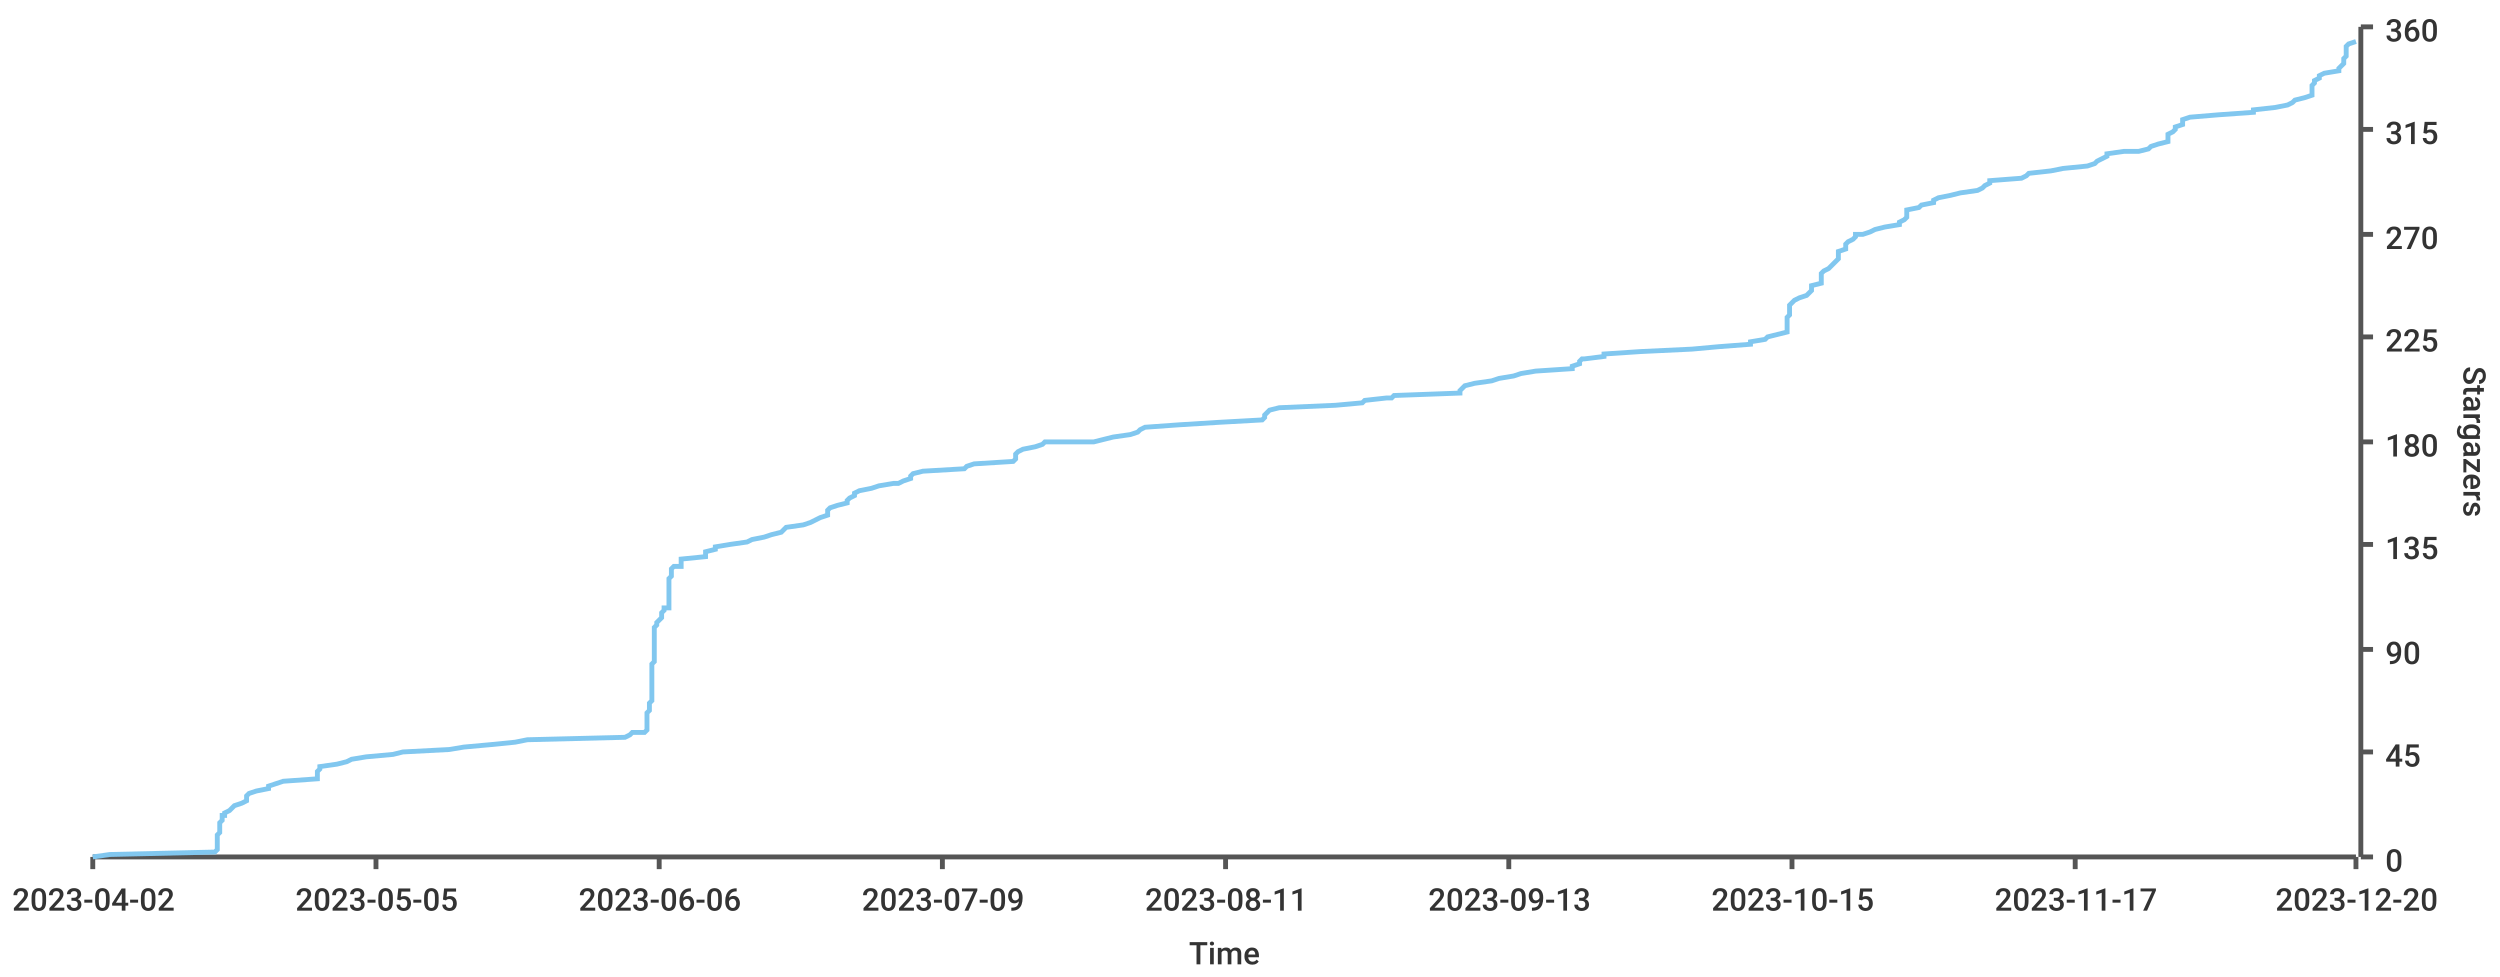
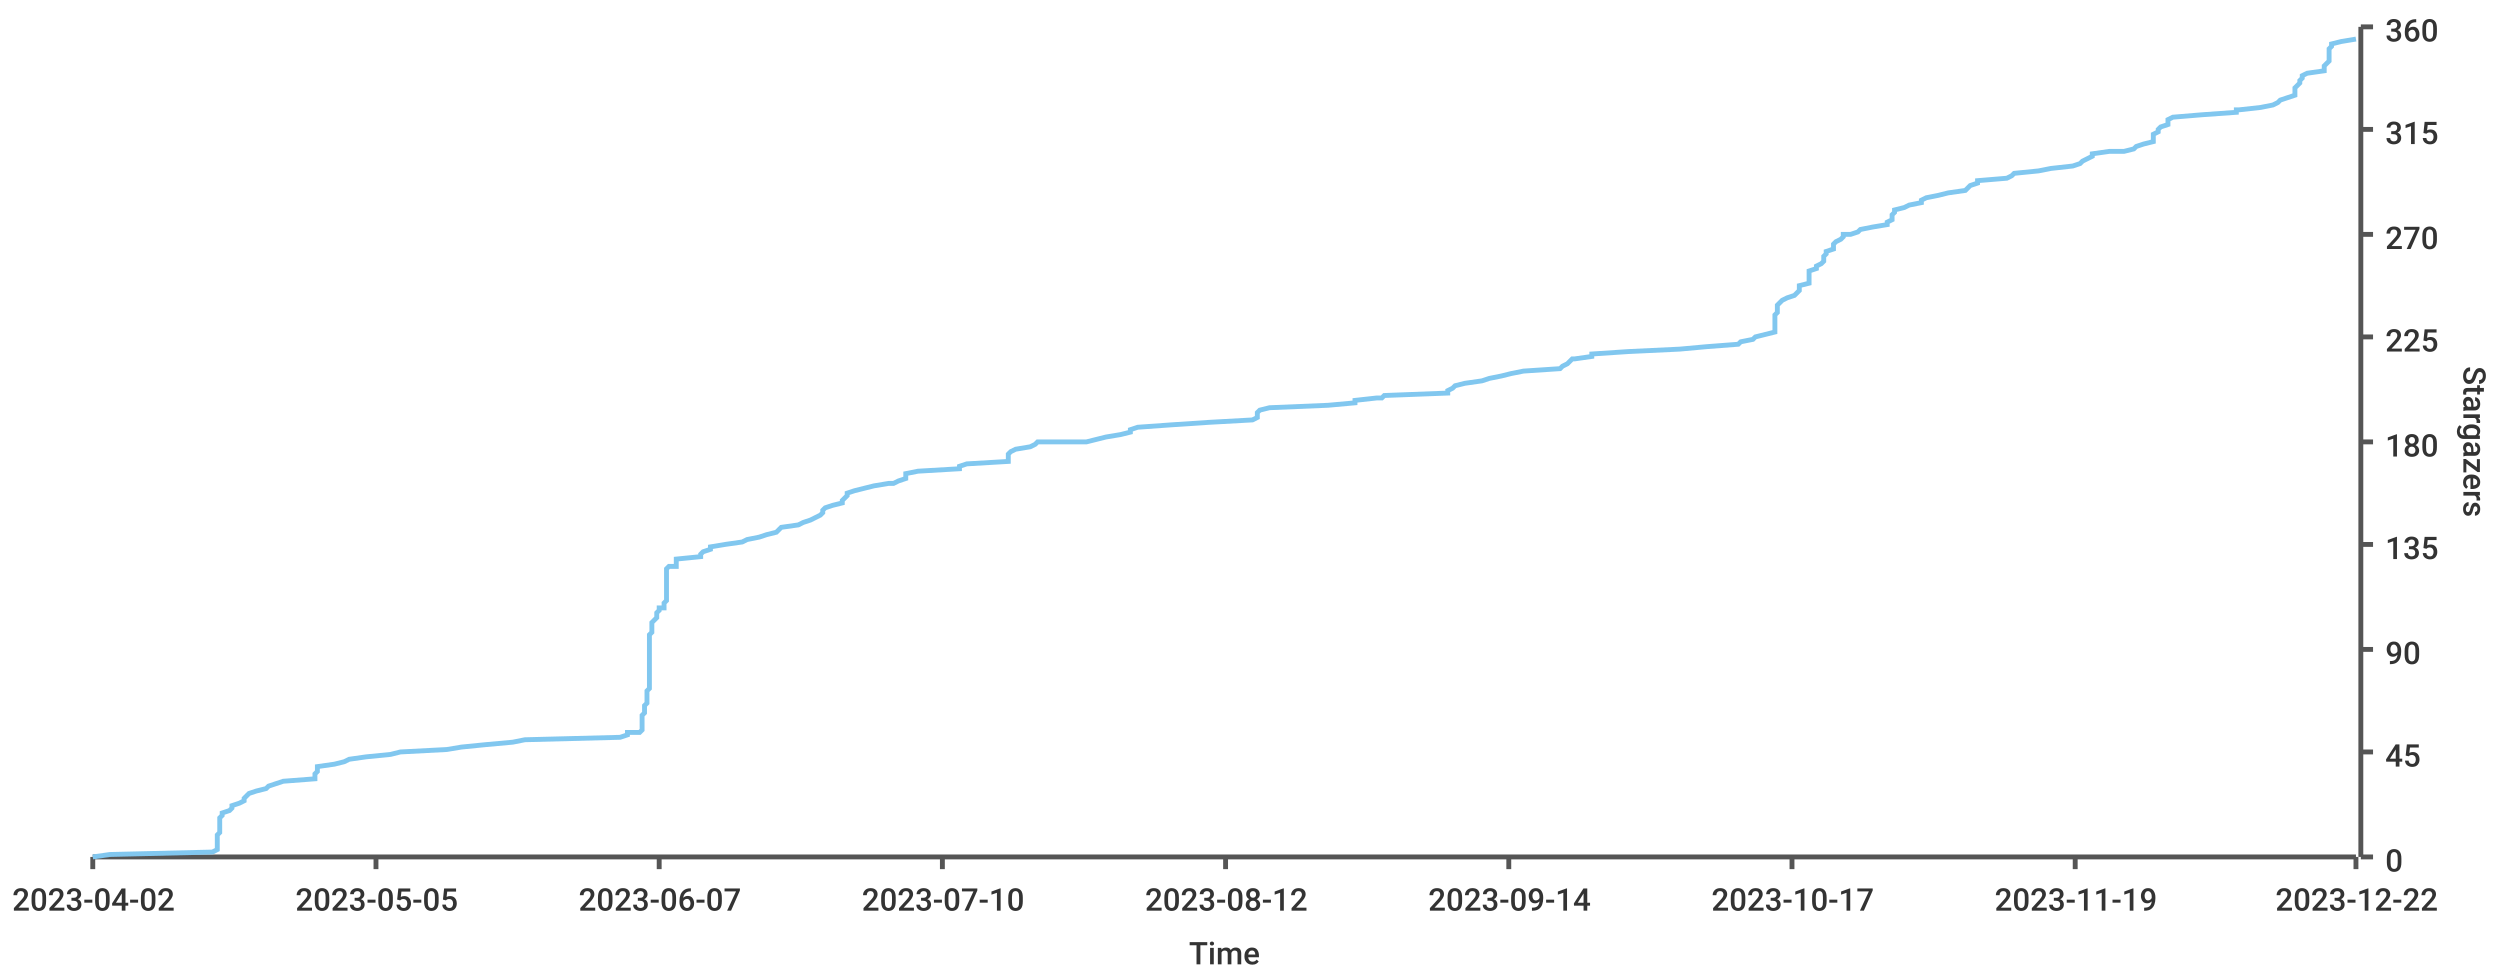
<svg xmlns="http://www.w3.org/2000/svg" width="1024" height="400">\n<path d="M 0 0 L 1024 0 L 1024 400 L 0 400 L 0 0" style="stroke-width:0;stroke:rgba(255,255,255,1.0);fill:rgba(255,255,255,1.0)" />
  <path d="M 38 11 L 965 11 L 965 351 L 38 351 L 38 11" style="stroke-width:0;stroke:rgba(255,255,255,1.0);fill:rgba(255,255,255,1.0)" />
  <path d="M 38 351 L 965 351" style="stroke-width:2;stroke:rgba(85,85,85,1.0);fill:none" />
  <path d="M 38 351 L 38 356" style="stroke-width:2;stroke:rgba(85,85,85,1.0);fill:none" />
  <text x="5" y="373" style="stroke-width:0;stroke:none;fill:rgba(51,51,51,1.0);font-size:12.8px;font-family:'Roboto Medium',sans-serif">2023-04-02</text>
  <path d="M 154 351 L 154 356" style="stroke-width:2;stroke:rgba(85,85,85,1.0);fill:none" />
  <text x="121" y="373" style="stroke-width:0;stroke:none;fill:rgba(51,51,51,1.0);font-size:12.8px;font-family:'Roboto Medium',sans-serif">2023-05-05</text>
  <path d="M 270 351 L 270 356" style="stroke-width:2;stroke:rgba(85,85,85,1.0);fill:none" />
-   <text x="237" y="373" style="stroke-width:0;stroke:none;fill:rgba(51,51,51,1.0);font-size:12.8px;font-family:'Roboto Medium',sans-serif">2023-06-06</text>
+   <text x="237" y="373" style="stroke-width:0;stroke:none;fill:rgba(51,51,51,1.0);font-size:12.8px;font-family:'Roboto Medium',sans-serif">2023-06-07</text>
  <path d="M 386 351 L 386 356" style="stroke-width:2;stroke:rgba(85,85,85,1.0);fill:none" />
-   <text x="353" y="373" style="stroke-width:0;stroke:none;fill:rgba(51,51,51,1.0);font-size:12.8px;font-family:'Roboto Medium',sans-serif">2023-07-09</text>
+   <text x="353" y="373" style="stroke-width:0;stroke:none;fill:rgba(51,51,51,1.0);font-size:12.8px;font-family:'Roboto Medium',sans-serif">2023-07-10</text>
  <path d="M 502 351 L 502 356" style="stroke-width:2;stroke:rgba(85,85,85,1.0);fill:none" />
-   <text x="469" y="373" style="stroke-width:0;stroke:none;fill:rgba(51,51,51,1.0);font-size:12.8px;font-family:'Roboto Medium',sans-serif">2023-08-11</text>
+   <text x="469" y="373" style="stroke-width:0;stroke:none;fill:rgba(51,51,51,1.0);font-size:12.8px;font-family:'Roboto Medium',sans-serif">2023-08-12</text>
  <path d="M 618 351 L 618 356" style="stroke-width:2;stroke:rgba(85,85,85,1.0);fill:none" />
-   <text x="585" y="373" style="stroke-width:0;stroke:none;fill:rgba(51,51,51,1.0);font-size:12.8px;font-family:'Roboto Medium',sans-serif">2023-09-13</text>
+   <text x="585" y="373" style="stroke-width:0;stroke:none;fill:rgba(51,51,51,1.0);font-size:12.8px;font-family:'Roboto Medium',sans-serif">2023-09-14</text>
  <path d="M 734 351 L 734 356" style="stroke-width:2;stroke:rgba(85,85,85,1.0);fill:none" />
-   <text x="701" y="373" style="stroke-width:0;stroke:none;fill:rgba(51,51,51,1.0);font-size:12.8px;font-family:'Roboto Medium',sans-serif">2023-10-15</text>
+   <text x="701" y="373" style="stroke-width:0;stroke:none;fill:rgba(51,51,51,1.0);font-size:12.8px;font-family:'Roboto Medium',sans-serif">2023-10-17</text>
  <path d="M 850 351 L 850 356" style="stroke-width:2;stroke:rgba(85,85,85,1.0);fill:none" />
-   <text x="817" y="373" style="stroke-width:0;stroke:none;fill:rgba(51,51,51,1.0);font-size:12.8px;font-family:'Roboto Medium',sans-serif">2023-11-17</text>
+   <text x="817" y="373" style="stroke-width:0;stroke:none;fill:rgba(51,51,51,1.0);font-size:12.8px;font-family:'Roboto Medium',sans-serif">2023-11-19</text>
  <path d="M 965 351 L 965 356" style="stroke-width:2;stroke:rgba(85,85,85,1.0);fill:none" />
-   <text x="932" y="373" style="stroke-width:0;stroke:none;fill:rgba(51,51,51,1.0);font-size:12.8px;font-family:'Roboto Medium',sans-serif">2023-12-20</text>
+   <text x="932" y="373" style="stroke-width:0;stroke:none;fill:rgba(51,51,51,1.0);font-size:12.8px;font-family:'Roboto Medium',sans-serif">2023-12-22</text>
  <text x="487" y="395" style="stroke-width:0;stroke:none;fill:rgba(51,51,51,1.0);font-size:12.8px;font-family:'Roboto Medium',sans-serif">Time</text>
  <path d="M 967 351 L 967 11" style="stroke-width:2;stroke:rgba(85,85,85,1.0);fill:none" />
  <path d="M 967 351 L 972 351" style="stroke-width:2;stroke:rgba(85,85,85,1.0);fill:none" />
  <text x="977" y="357" style="stroke-width:0;stroke:none;fill:rgba(51,51,51,1.0);font-size:12.8px;font-family:'Roboto Medium',sans-serif">0</text>
  <path d="M 967 308 L 972 308" style="stroke-width:2;stroke:rgba(85,85,85,1.0);fill:none" />
  <text x="977" y="314" style="stroke-width:0;stroke:none;fill:rgba(51,51,51,1.0);font-size:12.8px;font-family:'Roboto Medium',sans-serif">45</text>
  <path d="M 967 266 L 972 266" style="stroke-width:2;stroke:rgba(85,85,85,1.0);fill:none" />
  <text x="977" y="272" style="stroke-width:0;stroke:none;fill:rgba(51,51,51,1.0);font-size:12.8px;font-family:'Roboto Medium',sans-serif">90</text>
  <path d="M 967 223 L 972 223" style="stroke-width:2;stroke:rgba(85,85,85,1.0);fill:none" />
  <text x="977" y="229" style="stroke-width:0;stroke:none;fill:rgba(51,51,51,1.0);font-size:12.8px;font-family:'Roboto Medium',sans-serif">135</text>
  <path d="M 967 181 L 972 181" style="stroke-width:2;stroke:rgba(85,85,85,1.0);fill:none" />
  <text x="977" y="187" style="stroke-width:0;stroke:none;fill:rgba(51,51,51,1.0);font-size:12.8px;font-family:'Roboto Medium',sans-serif">180</text>
  <path d="M 967 138 L 972 138" style="stroke-width:2;stroke:rgba(85,85,85,1.0);fill:none" />
  <text x="977" y="144" style="stroke-width:0;stroke:none;fill:rgba(51,51,51,1.0);font-size:12.8px;font-family:'Roboto Medium',sans-serif">225</text>
  <path d="M 967 96 L 972 96" style="stroke-width:2;stroke:rgba(85,85,85,1.0);fill:none" />
  <text x="977" y="102" style="stroke-width:0;stroke:none;fill:rgba(51,51,51,1.0);font-size:12.8px;font-family:'Roboto Medium',sans-serif">270</text>
  <path d="M 967 53 L 972 53" style="stroke-width:2;stroke:rgba(85,85,85,1.0);fill:none" />
  <text x="977" y="59" style="stroke-width:0;stroke:none;fill:rgba(51,51,51,1.0);font-size:12.8px;font-family:'Roboto Medium',sans-serif">315</text>
  <path d="M 967 11 L 972 11" style="stroke-width:2;stroke:rgba(85,85,85,1.0);fill:none" />
  <text x="977" y="17" style="stroke-width:0;stroke:none;fill:rgba(51,51,51,1.0);font-size:12.8px;font-family:'Roboto Medium',sans-serif">360</text>
  <text x="1009" y="150" style="stroke-width:0;stroke:none;fill:rgba(51,51,51,1.0);font-size:12.8px;font-family:'Roboto Medium',sans-serif" transform="rotate(90.00,1009,150)">Stargazers</text>
-   <path d="M 38 351 L 45 350 L 88 349 L 89 348 L 89 347 L 89 346 L 89 345 L 89 344 L 89 343 L 89 342 L 90 341 L 90 340 L 90 339 L 90 338 L 90 337 L 91 336 L 91 335 L 91 334 L 92 334 L 92 333 L 94 332 L 95 331 L 96 330 L 99 329 L 101 328 L 101 327 L 101 326 L 102 325 L 105 324 L 110 323 L 110 322 L 113 321 L 116 320 L 130 319 L 130 318 L 130 317 L 130 317 L 130 316 L 131 315 L 131 314 L 138 313 L 142 312 L 144 311 L 150 310 L 161 309 L 165 308 L 184 307 L 190 306 L 201 305 L 211 304 L 216 303 L 256 302 L 258 301 L 259 300 L 264 300 L 265 299 L 265 298 L 265 297 L 265 296 L 265 295 L 265 294 L 265 293 L 265 292 L 266 291 L 266 290 L 266 289 L 266 288 L 267 287 L 267 286 L 267 285 L 267 284 L 267 283 L 267 283 L 267 282 L 267 281 L 267 280 L 267 279 L 267 278 L 267 277 L 267 276 L 267 275 L 267 274 L 267 273 L 267 272 L 268 271 L 268 270 L 268 269 L 268 268 L 268 267 L 268 266 L 268 266 L 268 265 L 268 264 L 268 263 L 268 262 L 268 261 L 268 260 L 268 259 L 268 258 L 268 257 L 269 256 L 269 255 L 270 254 L 271 253 L 271 252 L 271 251 L 272 250 L 272 249 L 274 249 L 274 248 L 274 247 L 274 246 L 274 245 L 274 244 L 274 243 L 274 242 L 274 241 L 274 240 L 274 239 L 274 238 L 274 237 L 275 236 L 275 235 L 275 234 L 275 233 L 276 232 L 279 232 L 279 231 L 279 230 L 279 229 L 289 228 L 289 227 L 289 226 L 293 225 L 293 224 L 299 223 L 306 222 L 308 221 L 313 220 L 316 219 L 320 218 L 321 217 L 322 216 L 329 215 L 329 215 L 332 214 L 334 213 L 336 212 L 339 211 L 339 210 L 339 209 L 340 208 L 343 207 L 347 206 L 347 205 L 348 204 L 350 203 L 350 202 L 352 201 L 357 200 L 360 199 L 366 198 L 368 198 L 370 197 L 373 196 L 373 195 L 374 194 L 378 193 L 395 192 L 396 191 L 399 190 L 415 189 L 416 188 L 416 187 L 416 186 L 417 185 L 419 184 L 424 183 L 427 182 L 428 181 L 448 181 L 452 180 L 456 179 L 463 178 L 466 177 L 467 176 L 469 175 L 483 174 L 499 173 L 517 172 L 518 171 L 518 170 L 519 169 L 520 168 L 524 167 L 547 166 L 558 165 L 559 164 L 568 163 L 570 163 L 571 162 L 598 161 L 598 160 L 599 159 L 600 158 L 604 157 L 611 156 L 614 155 L 620 154 L 623 153 L 629 152 L 644 151 L 644 150 L 647 149 L 647 148 L 648 147 L 649 147 L 657 146 L 657 145 L 672 144 L 693 143 L 704 142 L 717 141 L 717 140 L 723 139 L 724 138 L 728 137 L 732 136 L 732 135 L 732 134 L 732 133 L 732 132 L 732 131 L 732 130 L 732 130 L 733 129 L 733 128 L 733 127 L 733 126 L 733 125 L 734 124 L 735 123 L 737 122 L 740 121 L 741 120 L 742 119 L 742 118 L 742 117 L 746 116 L 746 115 L 746 114 L 746 113 L 746 113 L 746 112 L 747 111 L 749 110 L 750 109 L 751 108 L 752 107 L 753 106 L 753 105 L 753 104 L 753 103 L 756 102 L 756 101 L 756 100 L 757 99 L 759 98 L 760 97 L 760 96 L 763 96 L 766 95 L 768 94 L 772 93 L 778 92 L 778 91 L 780 90 L 781 89 L 781 88 L 781 87 L 781 86 L 786 85 L 787 84 L 792 83 L 792 82 L 794 81 L 799 80 L 803 79 L 803 79 L 810 78 L 812 77 L 813 76 L 815 75 L 815 74 L 828 73 L 830 72 L 831 71 L 840 70 L 845 69 L 855 68 L 858 67 L 859 66 L 861 65 L 863 64 L 863 63 L 870 62 L 876 62 L 880 61 L 881 60 L 884 59 L 888 58 L 888 57 L 888 56 L 888 55 L 890 54 L 891 53 L 891 52 L 894 51 L 894 50 L 894 49 L 897 48 L 909 47 L 923 46 L 923 45 L 923 45 L 932 44 L 937 43 L 939 42 L 940 41 L 944 40 L 947 39 L 947 38 L 947 37 L 947 36 L 947 35 L 948 34 L 948 33 L 950 32 L 950 31 L 952 30 L 958 29 L 958 28 L 958 28 L 959 27 L 960 26 L 960 25 L 960 24 L 961 23 L 961 22 L 961 21 L 961 20 L 961 19 L 962 18 L 965 17" style="stroke-width:2;stroke:rgba(129,199,239,1.0);fill:none" />
+   <path d="M 38 351 L 45 350 L 87 349 L 89 348 L 89 347 L 89 346 L 89 345 L 89 344 L 89 343 L 89 342 L 90 341 L 90 340 L 90 339 L 90 338 L 90 337 L 90 336 L 90 335 L 91 334 L 91 334 L 91 333 L 94 332 L 95 331 L 95 330 L 98 329 L 100 328 L 100 327 L 101 326 L 102 325 L 105 324 L 109 323 L 110 322 L 113 321 L 116 320 L 129 319 L 129 318 L 129 317 L 129 317 L 130 316 L 130 315 L 130 314 L 137 313 L 141 312 L 143 311 L 150 310 L 160 309 L 164 308 L 183 307 L 189 306 L 199 305 L 210 304 L 215 303 L 254 302 L 257 301 L 257 300 L 262 300 L 263 299 L 263 298 L 263 297 L 263 296 L 263 295 L 263 294 L 263 293 L 264 292 L 264 291 L 264 290 L 264 289 L 265 288 L 265 287 L 265 286 L 265 285 L 265 284 L 265 283 L 265 283 L 266 282 L 266 281 L 266 280 L 266 279 L 266 278 L 266 277 L 266 276 L 266 275 L 266 274 L 266 273 L 266 272 L 266 271 L 266 270 L 266 269 L 266 268 L 266 267 L 266 266 L 266 266 L 266 265 L 266 264 L 266 263 L 266 262 L 266 261 L 266 260 L 267 259 L 267 258 L 267 257 L 267 256 L 267 255 L 268 254 L 269 253 L 269 252 L 269 251 L 270 250 L 270 249 L 272 249 L 272 248 L 272 247 L 273 246 L 273 245 L 273 244 L 273 243 L 273 242 L 273 241 L 273 240 L 273 239 L 273 238 L 273 237 L 273 236 L 273 235 L 273 234 L 273 233 L 274 232 L 277 232 L 277 231 L 277 230 L 277 229 L 287 228 L 287 227 L 288 226 L 291 225 L 291 224 L 297 223 L 304 222 L 306 221 L 311 220 L 314 219 L 318 218 L 319 217 L 320 216 L 327 215 L 327 215 L 329 214 L 332 213 L 334 212 L 336 211 L 337 210 L 337 209 L 338 208 L 341 207 L 345 206 L 345 205 L 346 204 L 347 203 L 347 202 L 350 201 L 354 200 L 358 199 L 364 198 L 366 198 L 368 197 L 371 196 L 371 195 L 371 194 L 376 193 L 393 192 L 393 191 L 396 190 L 413 189 L 413 188 L 413 187 L 413 186 L 414 185 L 416 184 L 422 183 L 424 182 L 425 181 L 445 181 L 449 180 L 453 179 L 459 178 L 463 177 L 463 176 L 466 175 L 480 174 L 495 173 L 513 172 L 515 171 L 515 170 L 515 169 L 516 168 L 520 167 L 544 166 L 555 165 L 555 164 L 564 163 L 566 163 L 567 162 L 593 161 L 593 160 L 595 159 L 596 158 L 600 157 L 607 156 L 610 155 L 615 154 L 619 153 L 624 152 L 639 151 L 640 150 L 642 149 L 643 148 L 644 147 L 645 147 L 652 146 L 652 145 L 667 144 L 688 143 L 699 142 L 712 141 L 713 140 L 718 139 L 719 138 L 723 137 L 727 136 L 727 135 L 727 134 L 727 133 L 727 132 L 727 131 L 727 130 L 727 130 L 727 129 L 728 128 L 728 127 L 728 126 L 728 125 L 729 124 L 730 123 L 732 122 L 735 121 L 736 120 L 737 119 L 737 118 L 737 117 L 741 116 L 741 115 L 741 114 L 741 113 L 741 113 L 741 112 L 741 111 L 744 110 L 744 109 L 746 108 L 747 107 L 747 106 L 747 105 L 748 104 L 748 103 L 751 102 L 751 101 L 751 100 L 752 99 L 754 98 L 755 97 L 755 96 L 758 96 L 761 95 L 762 94 L 767 93 L 773 92 L 773 91 L 775 90 L 775 89 L 775 88 L 776 87 L 776 86 L 780 85 L 782 84 L 787 83 L 787 82 L 789 81 L 794 80 L 798 79 L 798 79 L 805 78 L 806 77 L 807 76 L 810 75 L 810 74 L 822 73 L 824 72 L 825 71 L 835 70 L 840 69 L 849 68 L 852 67 L 853 66 L 855 65 L 857 64 L 857 63 L 864 62 L 870 62 L 874 61 L 875 60 L 878 59 L 882 58 L 882 57 L 882 56 L 882 55 L 884 54 L 884 53 L 885 52 L 888 51 L 888 50 L 888 49 L 890 48 L 902 47 L 916 46 L 916 45 L 917 45 L 926 44 L 931 43 L 933 42 L 934 41 L 937 40 L 940 39 L 940 38 L 940 37 L 940 36 L 941 35 L 942 34 L 942 33 L 943 32 L 943 31 L 945 30 L 952 29 L 952 28 L 952 28 L 952 27 L 953 26 L 954 25 L 954 24 L 954 23 L 954 22 L 954 21 L 954 20 L 955 19 L 955 18 L 959 17 L 965 16" style="stroke-width:2;stroke:rgba(129,199,239,1.0);fill:none" />
</svg>
